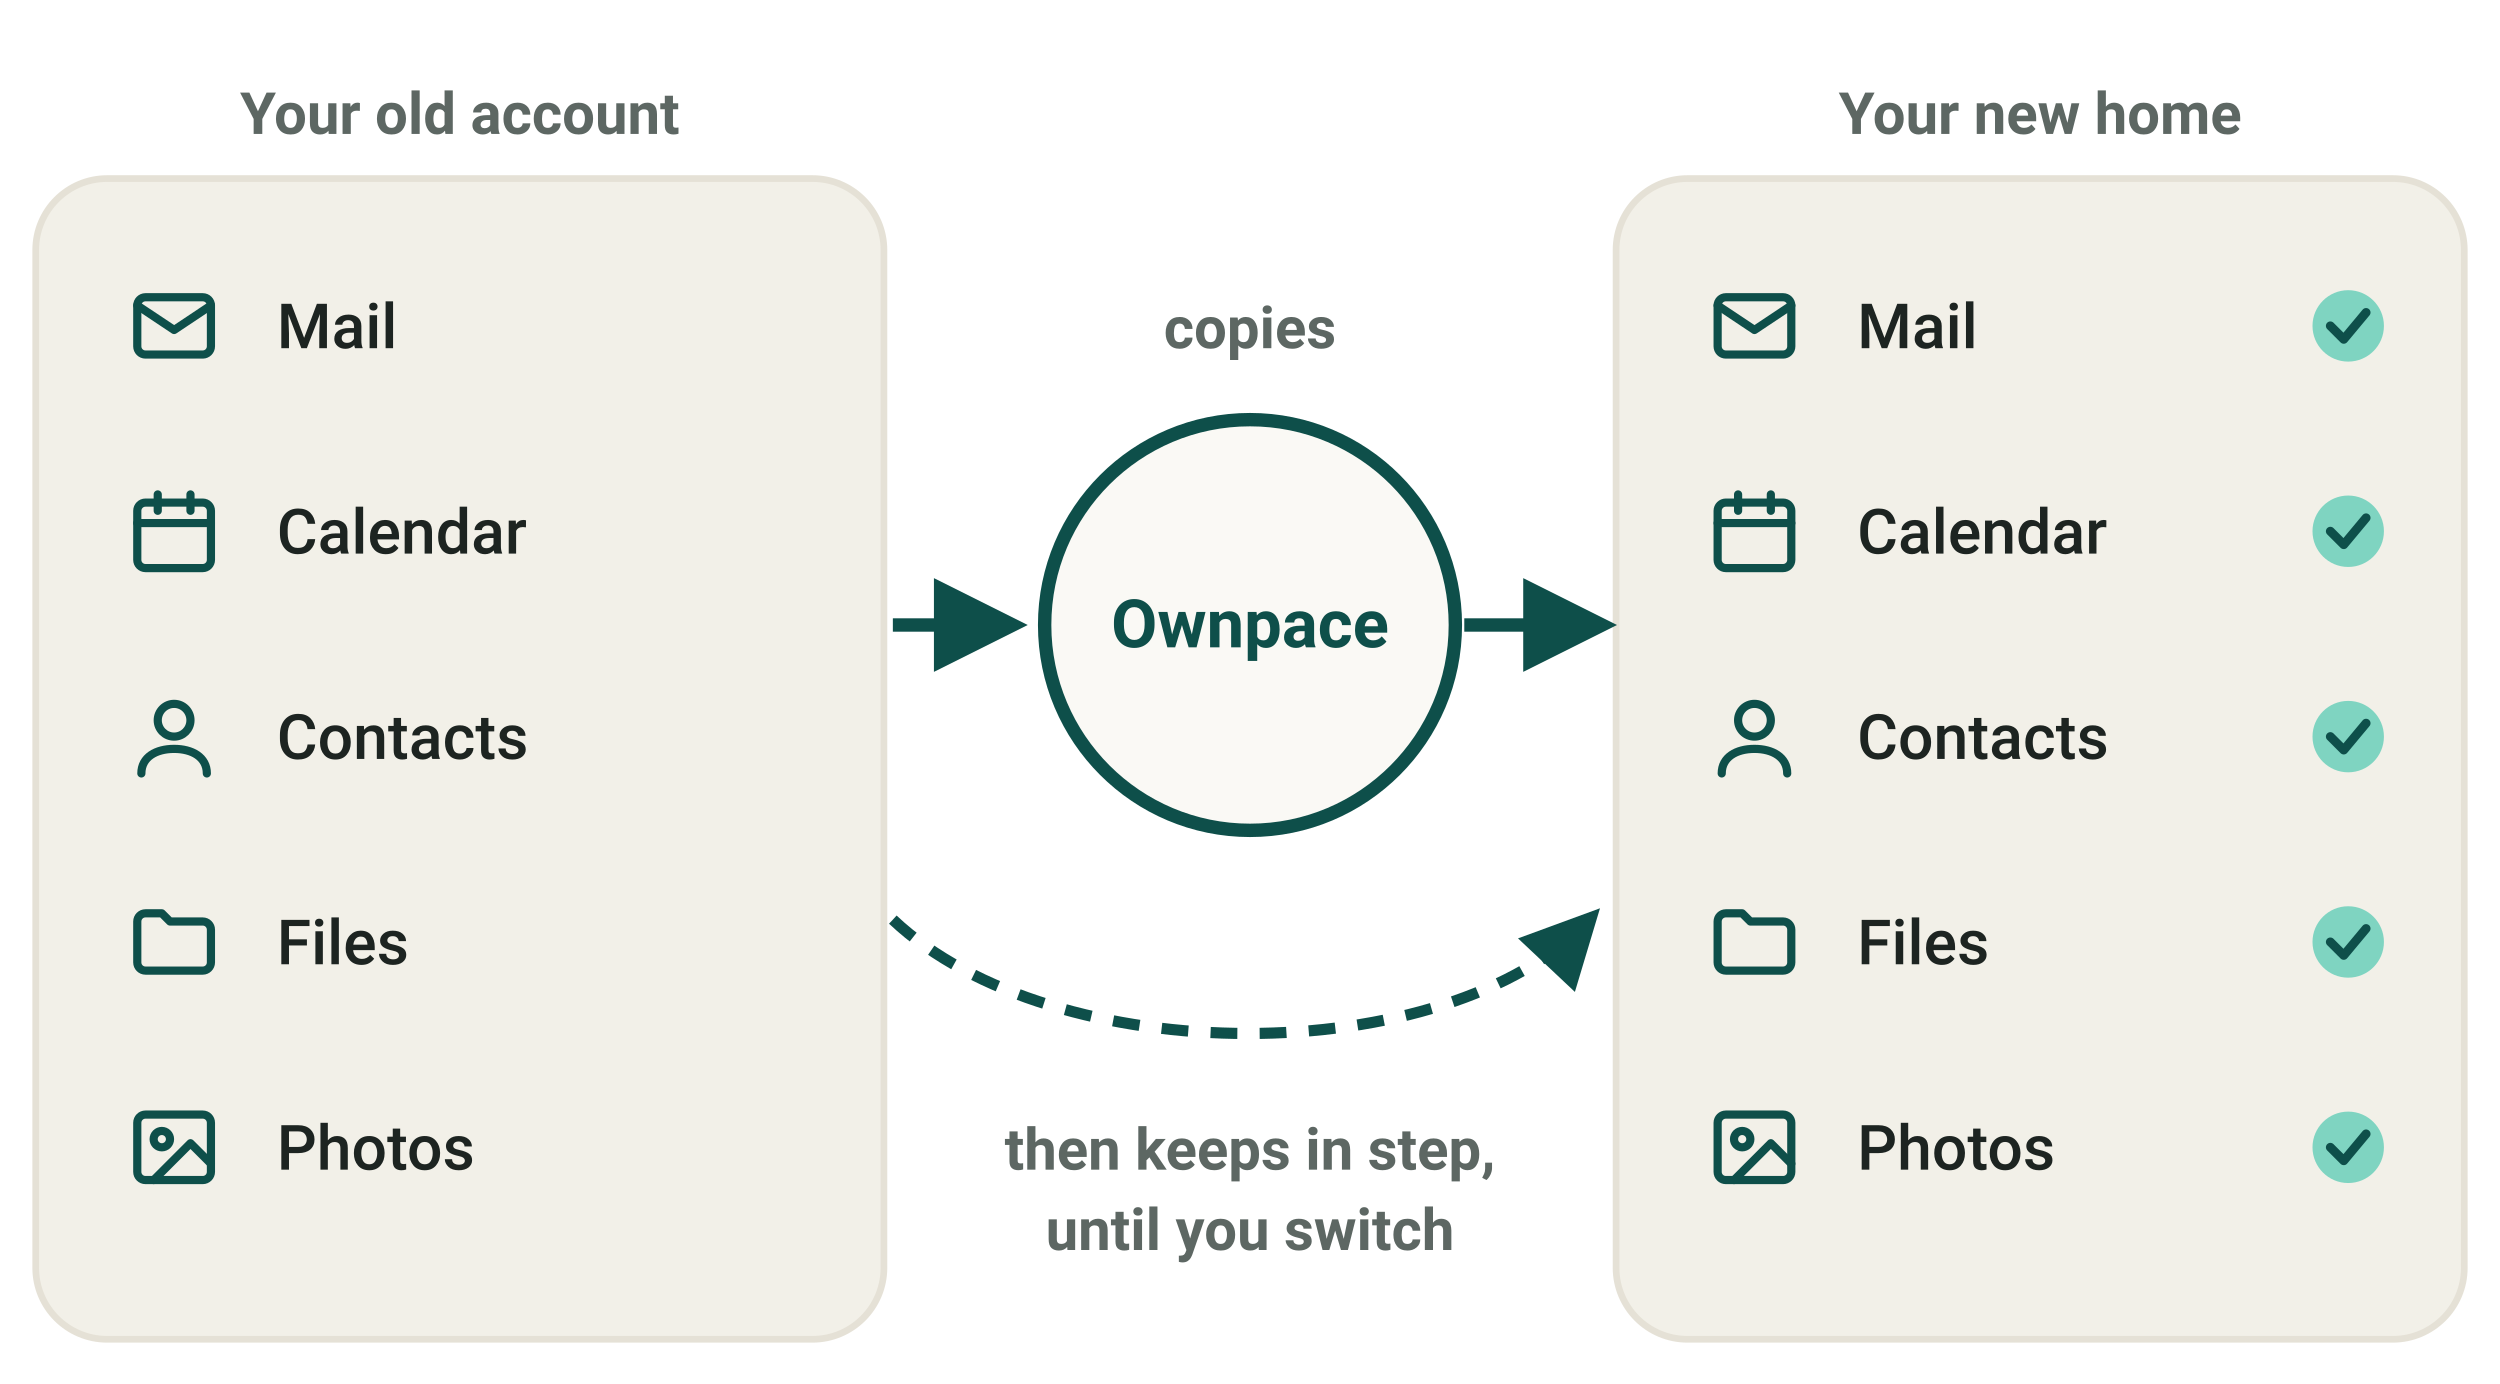
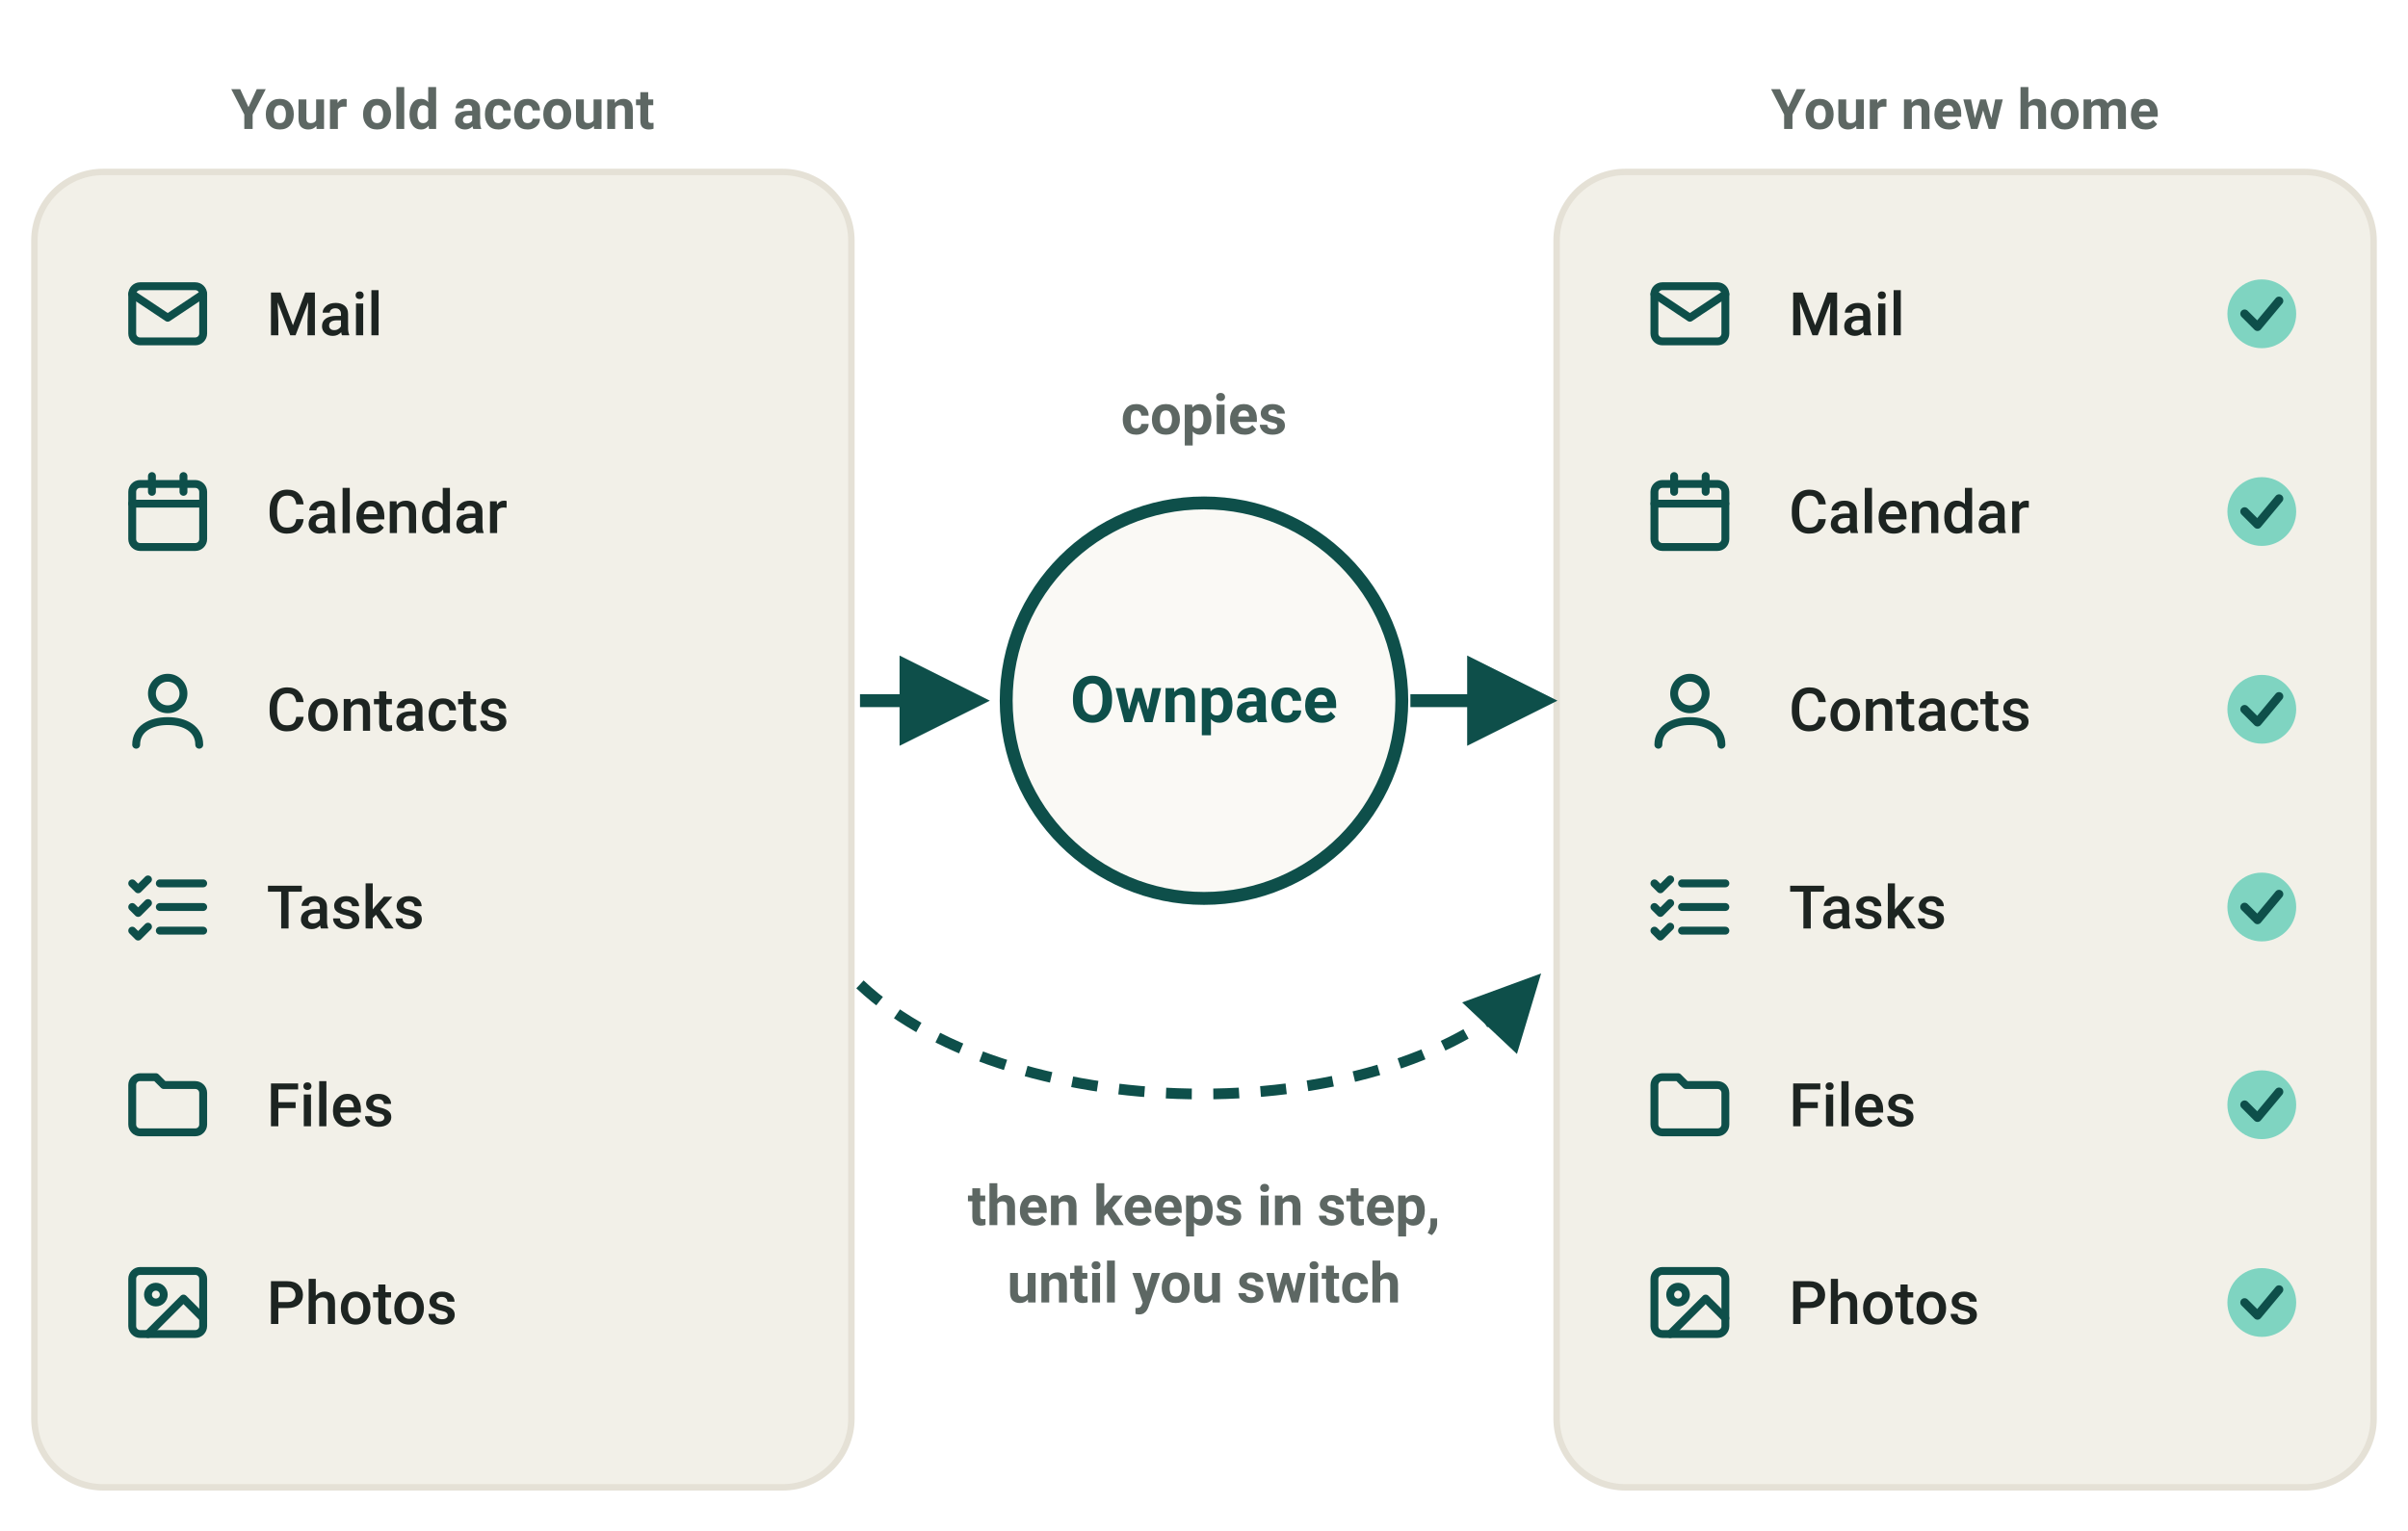
- <svg xmlns="http://www.w3.org/2000/svg" width="560" height="310" viewBox="0 0 560 310" role="img" aria-labelledby="t d" font-family="system-ui, -apple-system, 'Segoe UI', Roboto, Helvetica, Arial, sans-serif">
+ <svg xmlns="http://www.w3.org/2000/svg" width="560" height="356" viewBox="0 0 560 356" role="img" aria-labelledby="t d" font-family="system-ui, -apple-system, 'Segoe UI', Roboto, Helvetica, Arial, sans-serif">
  <defs>
    <symbol id="i-mail" viewBox="0 0 24 24" fill="none" stroke="currentColor" stroke-width="2" stroke-linecap="round" stroke-linejoin="round">
      <rect x="3" y="5" width="18" height="14" rx="2" />
      <path d="M3 7l9 6 9-6" />
    </symbol>
    <symbol id="i-calendar" viewBox="0 0 24 24" fill="none" stroke="currentColor" stroke-width="2" stroke-linecap="round" stroke-linejoin="round">
      <rect x="3" y="5" width="18" height="16" rx="2" />
      <path d="M3 10h18M8 3v4M16 3v4" />
    </symbol>
    <symbol id="i-contacts" viewBox="0 0 24 24" fill="none" stroke="currentColor" stroke-width="2" stroke-linecap="round" stroke-linejoin="round">
      <circle cx="12" cy="8" r="4" />
      <path d="M4 21c0-4 3.6-6 8-6s8 2 8 6" />
    </symbol>
    <symbol id="i-files" viewBox="0 0 24 24" fill="none" stroke="currentColor" stroke-width="2" stroke-linecap="round" stroke-linejoin="round">
      <path d="M3 7a2 2 0 0 1 2-2h4l2 2h8a2 2 0 0 1 2 2v8a2 2 0 0 1-2 2H5a2 2 0 0 1-2-2z" />
    </symbol>
    <symbol id="i-photos" viewBox="0 0 24 24" fill="none" stroke="currentColor" stroke-width="2" stroke-linecap="round" stroke-linejoin="round">
      <rect x="3" y="4" width="18" height="16" rx="2" />
      <circle cx="9" cy="10" r="2" />
      <path d="M21 16l-5-5-9 9" />
    </symbol>
    <symbol id="i-tasks" viewBox="0 0 24 24" fill="none" stroke="currentColor" stroke-width="2" stroke-linecap="round" stroke-linejoin="round">
      <path d="M3 6l1.5 1.5L7 5M3 12l1.5 1.5L7 11M3 18l1.5 1.5L7 17M10 6h11M10 12h11M10 18h11" />
    </symbol>
  </defs>
  <defs>
    <marker id="hm-ah" viewBox="0 0 10 10" refX="8" refY="5" markerWidth="7" markerHeight="7" orient="auto-start-reverse">
      <path class="hm-head" d="M0 0L10 5L0 10z" />
    </marker>
  </defs>
  <style>.hm-ink{fill:var(--ink,#1D2421)} .hm-muted{fill:var(--muted,#5D6763)}.hm-card{fill:var(--panel,#F2F0E8);stroke:var(--line,#E5E1D6)}.hm-accent{color:var(--teal,#0E4F4A);fill:var(--teal,#0E4F4A)} .hm-arrow{stroke:var(--teal,#0E4F4A)}.hm-head{fill:var(--teal,#0E4F4A)} .hm-ring{fill:var(--bg,#FAF9F5);stroke:var(--teal,#0E4F4A)}.hm-ok{fill:var(--mint,#7FD4C1)} .hm-tick{stroke:#0E4F4A}</style>
-   <rect class="hm-card" x="8" y="40" width="190" height="260" rx="16" stroke-width="1.5" />
+   <rect class="hm-card" x="8" y="40" width="190" height="306" rx="16" stroke-width="1.5" />
  <text class="hm-muted" x="103" y="30" font-size="13" font-weight="600" text-anchor="middle">Your old account</text>
  <use href="#i-mail" x="28" y="62" width="22" height="22" class="hm-accent" />
  <text class="hm-ink" x="62" y="78" font-size="14" font-weight="500">Mail</text>
  <use href="#i-calendar" x="28" y="108" width="22" height="22" class="hm-accent" />
  <text class="hm-ink" x="62" y="124" font-size="14" font-weight="500">Calendar</text>
  <use href="#i-contacts" x="28" y="154" width="22" height="22" class="hm-accent" />
  <text class="hm-ink" x="62" y="170" font-size="14" font-weight="500">Contacts</text>
-   <use href="#i-files" x="28" y="200" width="22" height="22" class="hm-accent" />
-   <text class="hm-ink" x="62" y="216" font-size="14" font-weight="500">Files</text>
-   <use href="#i-photos" x="28" y="246" width="22" height="22" class="hm-accent" />
-   <text class="hm-ink" x="62" y="262" font-size="14" font-weight="500">Photos</text>
-   <rect class="hm-card" x="362" y="40" width="190" height="260" rx="16" stroke-width="1.5" />
+   <use href="#i-tasks" x="28" y="200" width="22" height="22" class="hm-accent" />
+   <text class="hm-ink" x="62" y="216" font-size="14" font-weight="500">Tasks</text>
+   <use href="#i-files" x="28" y="246" width="22" height="22" class="hm-accent" />
+   <text class="hm-ink" x="62" y="262" font-size="14" font-weight="500">Files</text>
+   <use href="#i-photos" x="28" y="292" width="22" height="22" class="hm-accent" />
+   <text class="hm-ink" x="62" y="308" font-size="14" font-weight="500">Photos</text>
+   <rect class="hm-card" x="362" y="40" width="190" height="306" rx="16" stroke-width="1.5" />
  <text class="hm-muted" x="457" y="30" font-size="13" font-weight="600" text-anchor="middle">Your new home</text>
  <use href="#i-mail" x="382" y="62" width="22" height="22" class="hm-accent" />
  <text class="hm-ink" x="416" y="78" font-size="14" font-weight="500">Mail</text>
  <circle class="hm-ok" cx="526" cy="73" r="8" />
  <path class="hm-tick" d="M522 73l3 3 5-6" fill="none" stroke-width="2" stroke-linecap="round" stroke-linejoin="round" />
  <use href="#i-calendar" x="382" y="108" width="22" height="22" class="hm-accent" />
  <text class="hm-ink" x="416" y="124" font-size="14" font-weight="500">Calendar</text>
  <circle class="hm-ok" cx="526" cy="119" r="8" />
  <path class="hm-tick" d="M522 119l3 3 5-6" fill="none" stroke-width="2" stroke-linecap="round" stroke-linejoin="round" />
  <use href="#i-contacts" x="382" y="154" width="22" height="22" class="hm-accent" />
  <text class="hm-ink" x="416" y="170" font-size="14" font-weight="500">Contacts</text>
  <circle class="hm-ok" cx="526" cy="165" r="8" />
  <path class="hm-tick" d="M522 165l3 3 5-6" fill="none" stroke-width="2" stroke-linecap="round" stroke-linejoin="round" />
-   <use href="#i-files" x="382" y="200" width="22" height="22" class="hm-accent" />
-   <text class="hm-ink" x="416" y="216" font-size="14" font-weight="500">Files</text>
+   <use href="#i-tasks" x="382" y="200" width="22" height="22" class="hm-accent" />
+   <text class="hm-ink" x="416" y="216" font-size="14" font-weight="500">Tasks</text>
  <circle class="hm-ok" cx="526" cy="211" r="8" />
  <path class="hm-tick" d="M522 211l3 3 5-6" fill="none" stroke-width="2" stroke-linecap="round" stroke-linejoin="round" />
-   <use href="#i-photos" x="382" y="246" width="22" height="22" class="hm-accent" />
-   <text class="hm-ink" x="416" y="262" font-size="14" font-weight="500">Photos</text>
+   <use href="#i-files" x="382" y="246" width="22" height="22" class="hm-accent" />
+   <text class="hm-ink" x="416" y="262" font-size="14" font-weight="500">Files</text>
  <circle class="hm-ok" cx="526" cy="257" r="8" />
  <path class="hm-tick" d="M522 257l3 3 5-6" fill="none" stroke-width="2" stroke-linecap="round" stroke-linejoin="round" />
-   <circle class="hm-ring" cx="280" cy="140" r="46" stroke-width="3" />
-   <text class="hm-accent" x="280" y="145" font-size="15" font-weight="700" text-anchor="middle">Ownpace</text>
-   <text class="hm-muted" x="280" y="78" font-size="13" font-weight="600" text-anchor="middle">copies</text>
-   <path class="hm-arrow" d="M200 140 H 226" fill="none" stroke-width="3" marker-end="url(#hm-ah)" />
-   <path class="hm-arrow" d="M328 140 H 358" fill="none" stroke-width="3" marker-end="url(#hm-ah)" />
-   <path class="hm-arrow" d="M200 206 C 236 240, 324 240, 356 206" fill="none" stroke-width="2.5" stroke-dasharray="6 5" marker-end="url(#hm-ah)" />
-   <text class="hm-muted" x="280" y="262" font-size="13" font-weight="600" text-anchor="middle">then keeps in step,</text>
-   <text class="hm-muted" x="280" y="280" font-size="13" font-weight="600" text-anchor="middle">until you switch</text>
+   <use href="#i-photos" x="382" y="292" width="22" height="22" class="hm-accent" />
+   <text class="hm-ink" x="416" y="308" font-size="14" font-weight="500">Photos</text>
+   <circle class="hm-ok" cx="526" cy="303" r="8" />
+   <path class="hm-tick" d="M522 303l3 3 5-6" fill="none" stroke-width="2" stroke-linecap="round" stroke-linejoin="round" />
+   <circle class="hm-ring" cx="280" cy="163" r="46" stroke-width="3" />
+   <text class="hm-accent" x="280" y="168" font-size="15" font-weight="700" text-anchor="middle">Ownpace</text>
+   <text class="hm-muted" x="280" y="101" font-size="13" font-weight="600" text-anchor="middle">copies</text>
+   <path class="hm-arrow" d="M200 163 H 226" fill="none" stroke-width="3" marker-end="url(#hm-ah)" />
+   <path class="hm-arrow" d="M328 163 H 358" fill="none" stroke-width="3" marker-end="url(#hm-ah)" />
+   <path class="hm-arrow" d="M200 229 C 236 263, 324 263, 356 229" fill="none" stroke-width="2.5" stroke-dasharray="6 5" marker-end="url(#hm-ah)" />
+   <text class="hm-muted" x="280" y="285" font-size="13" font-weight="600" text-anchor="middle">then keeps in step,</text>
+   <text class="hm-muted" x="280" y="303" font-size="13" font-weight="600" text-anchor="middle">until you switch</text>
</svg>
